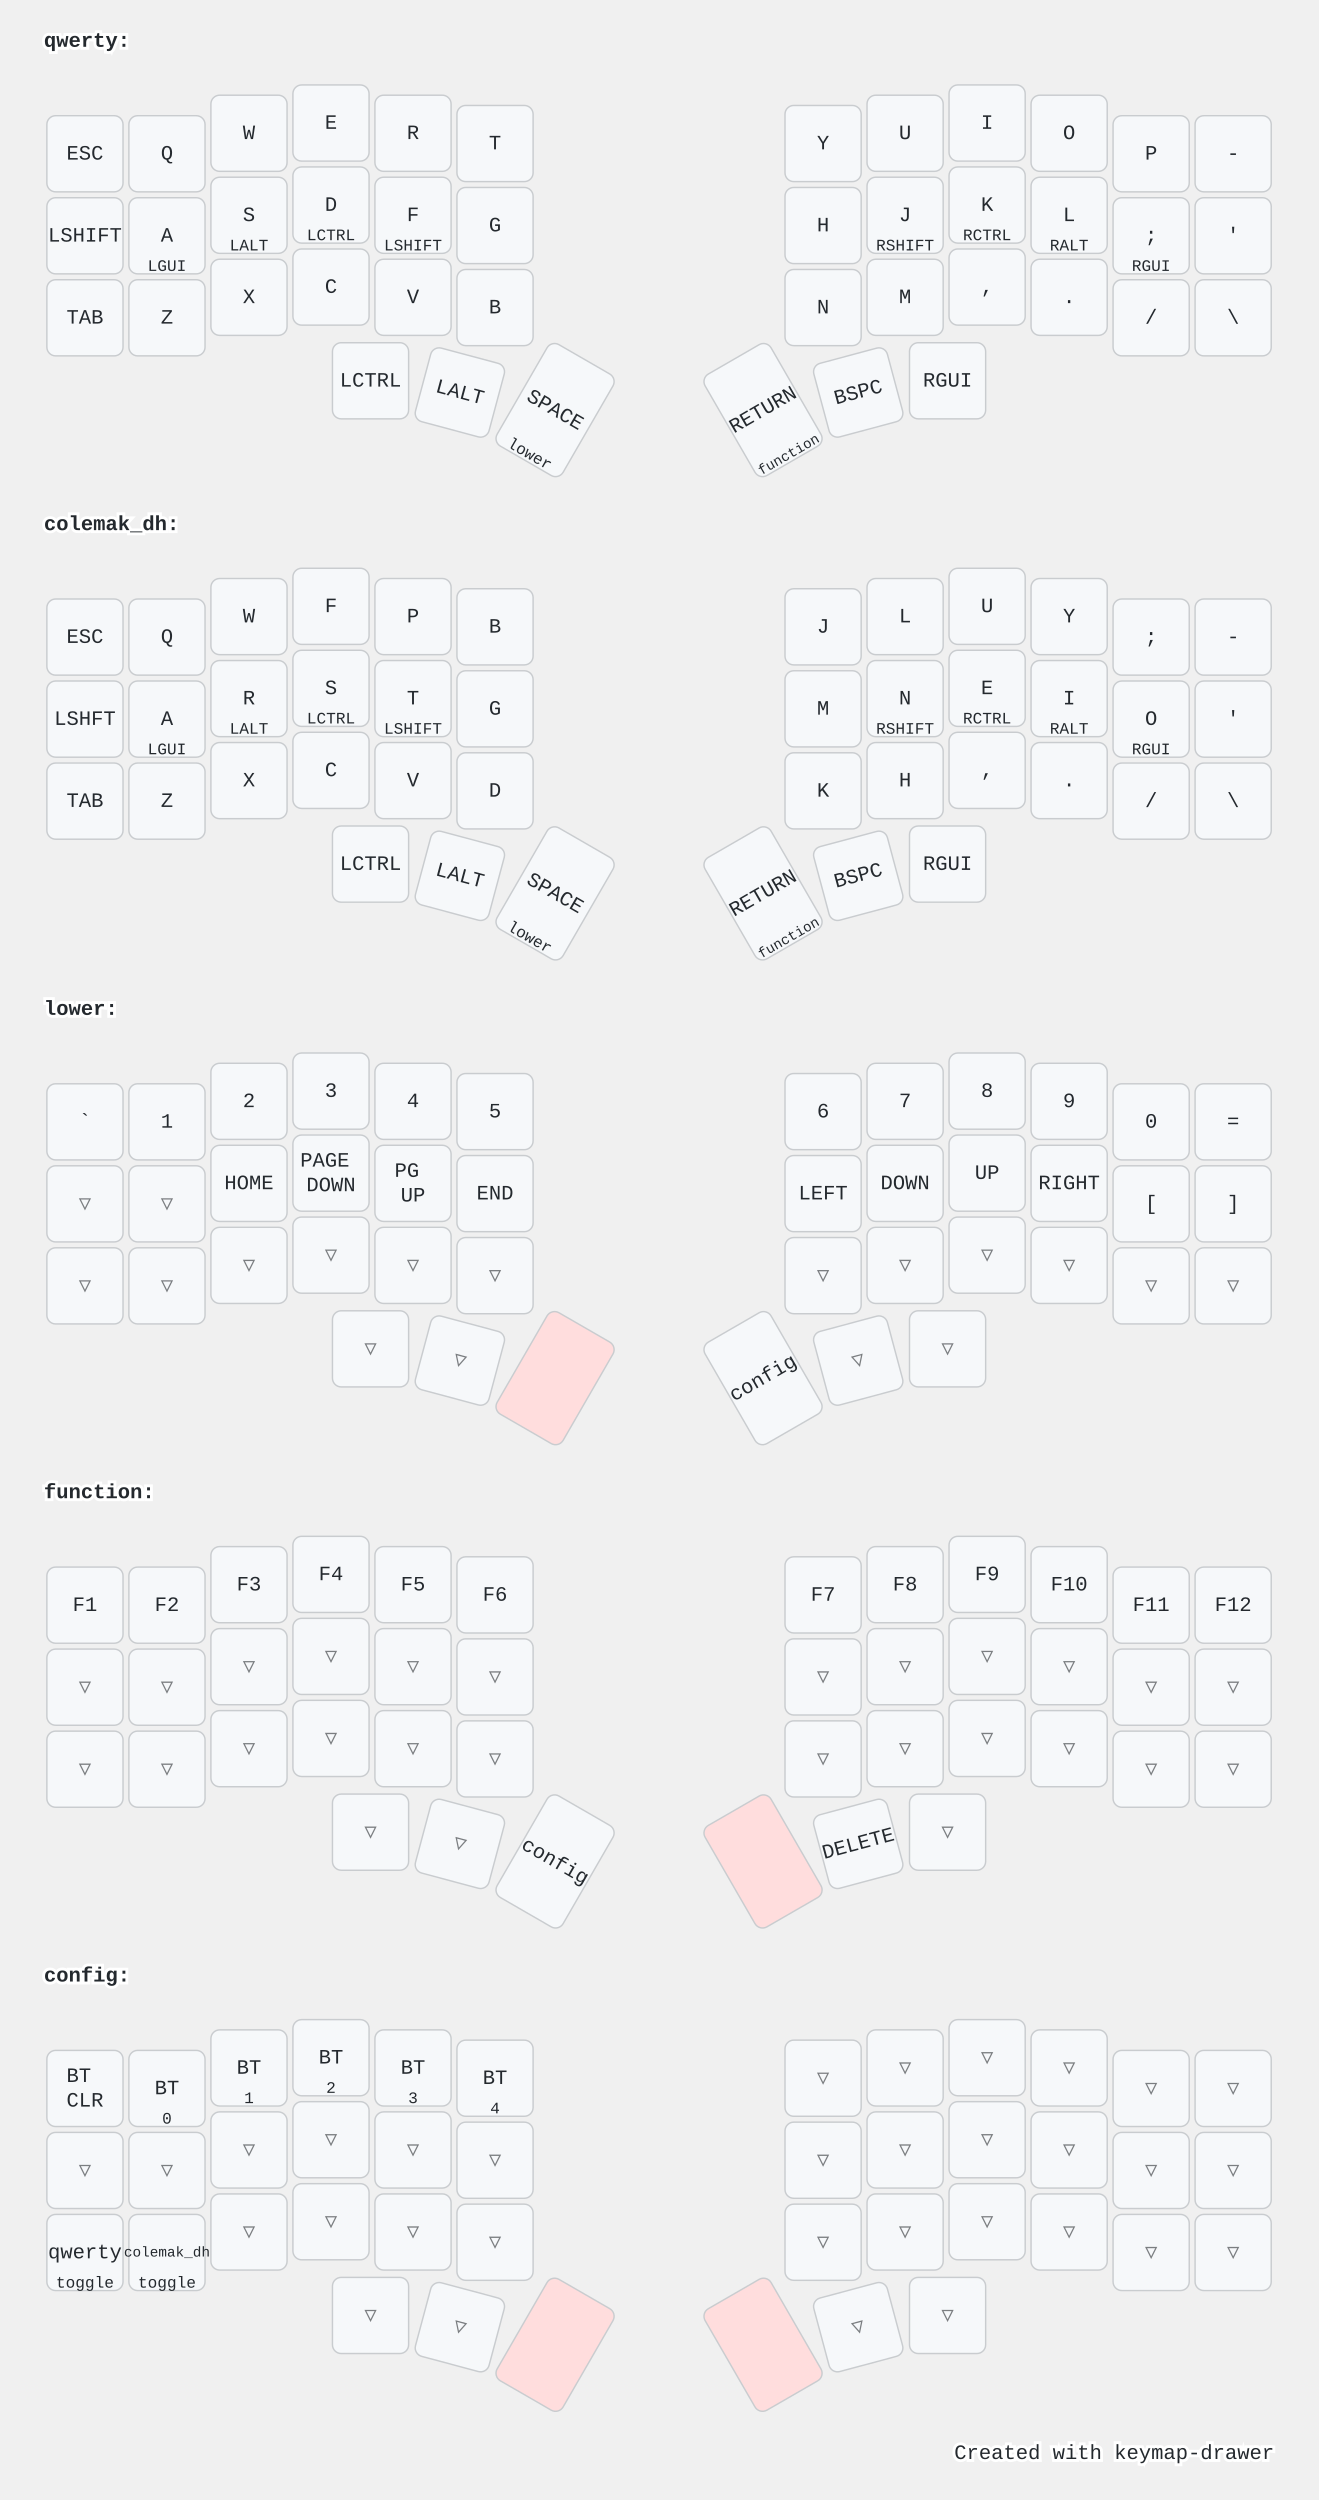
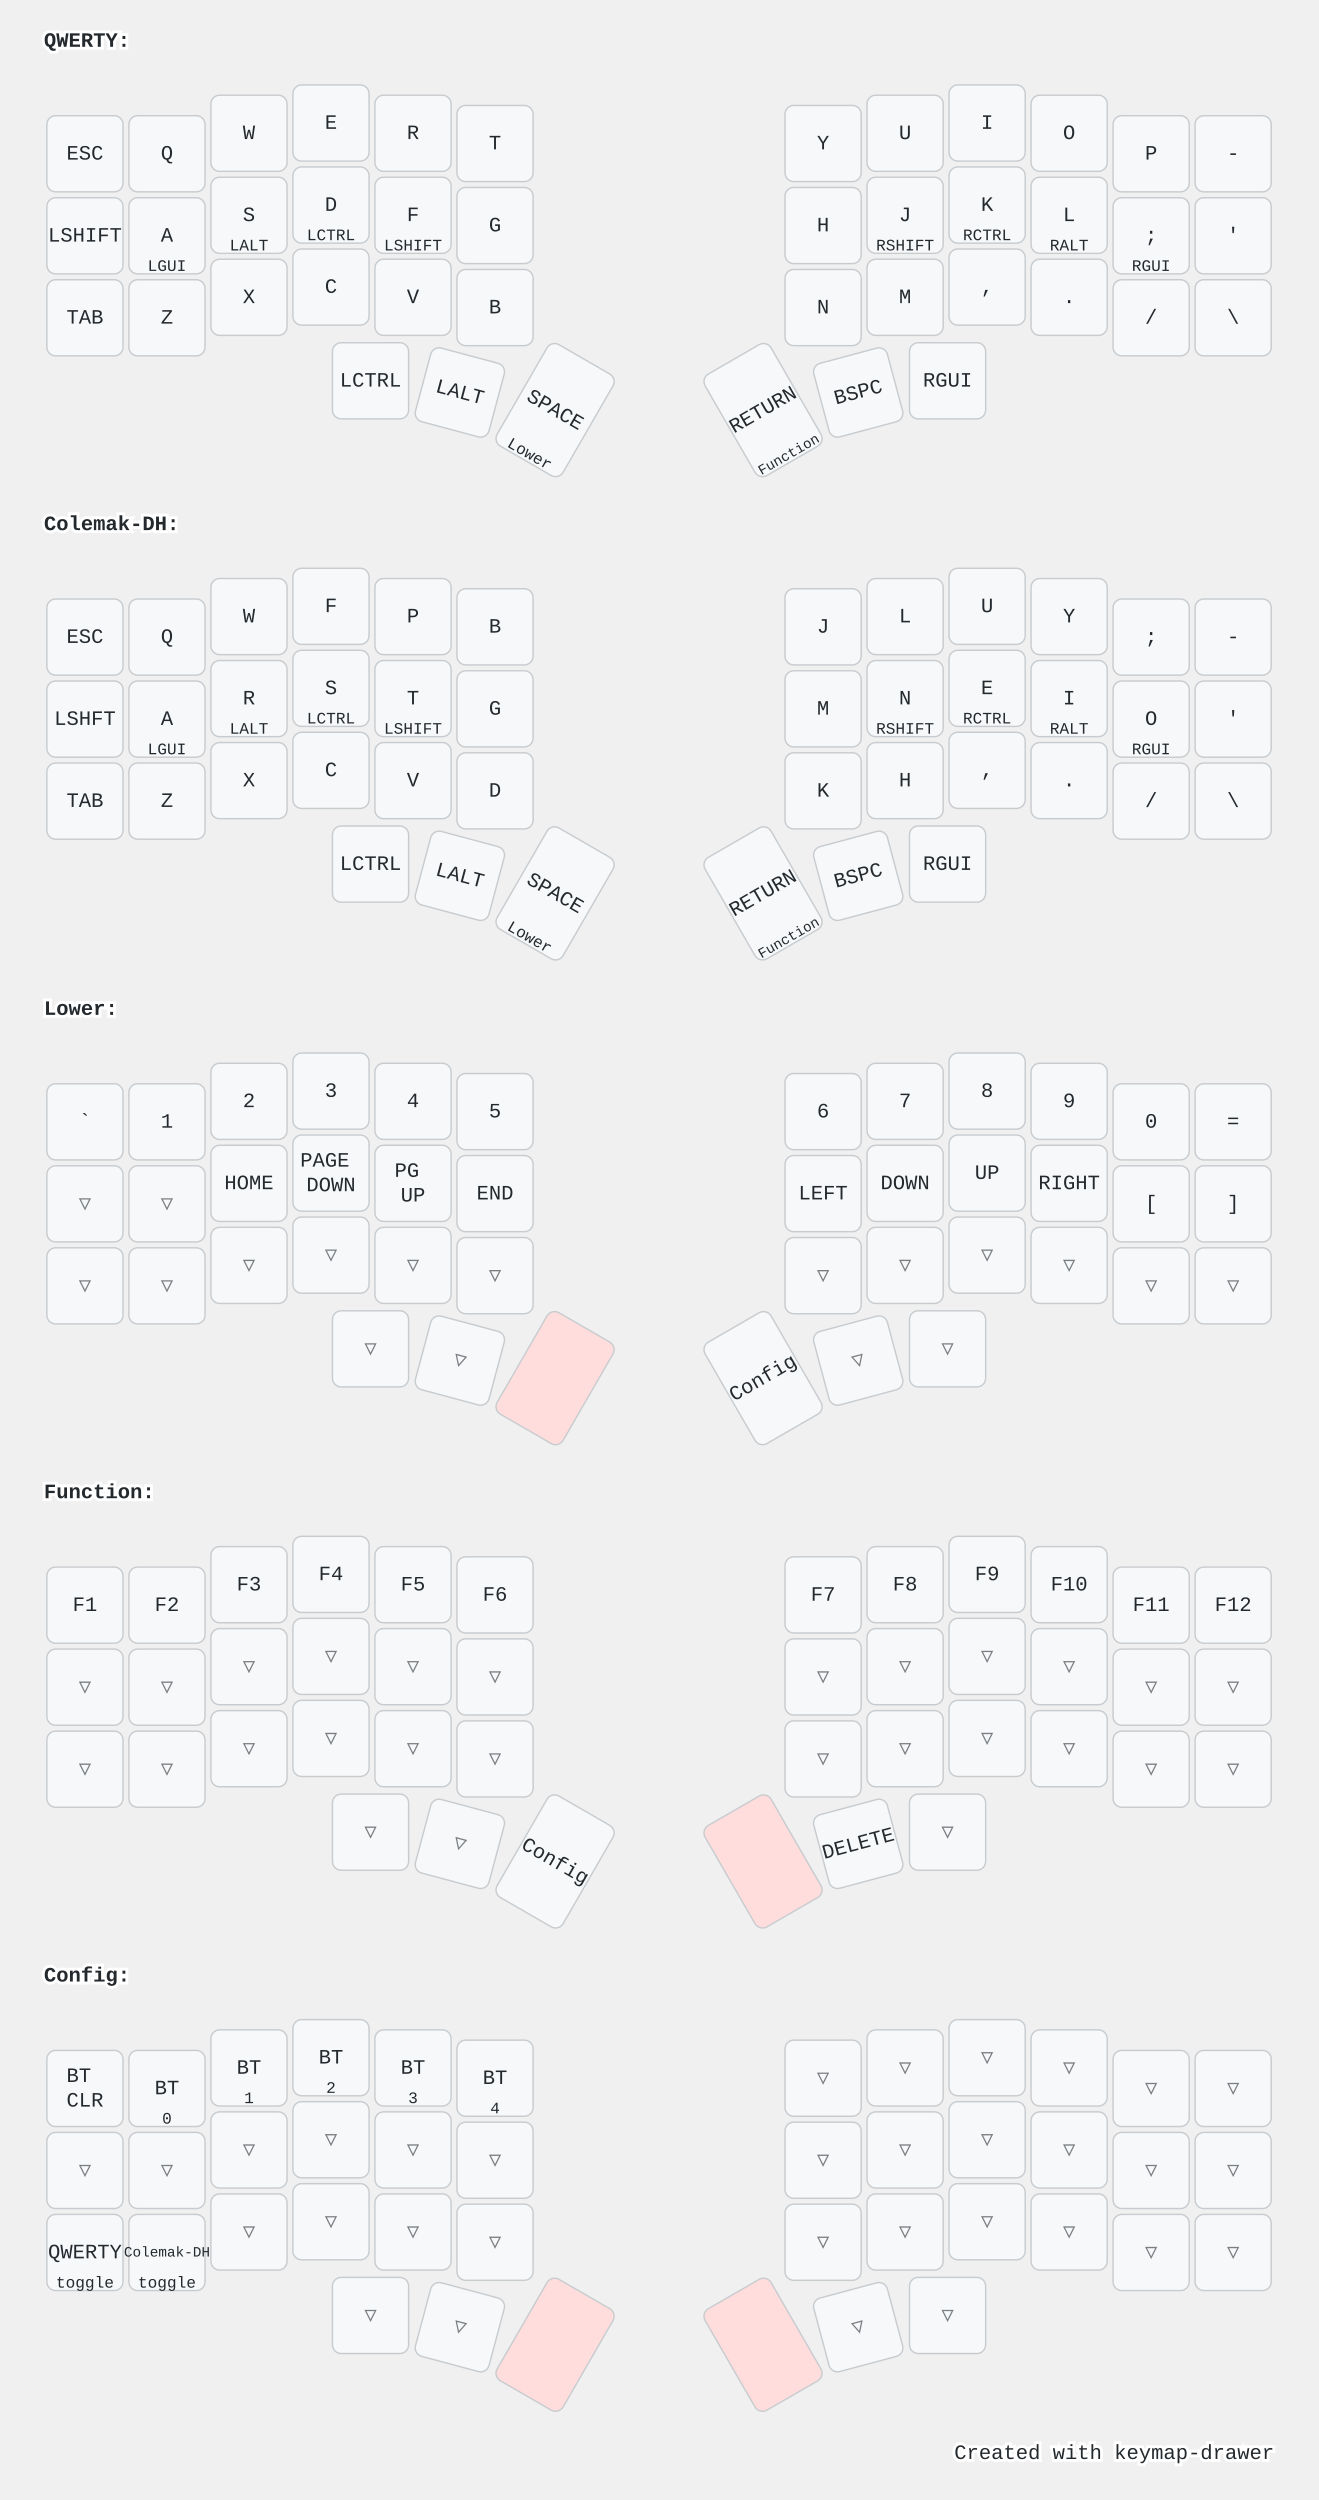
<svg xmlns="http://www.w3.org/2000/svg" width="900" height="1707" viewBox="0 0 900 1707" class="keymap">
  <style>/* inherit to force styles through use tags */
svg path {
    fill: inherit;
}

/* font and background color specifications */
svg.keymap {
    font-family: SFMono-Regular,Consolas,Liberation Mono,Menlo,monospace;
    font-size: 14px;
    font-kerning: normal;
    text-rendering: optimizeLegibility;
    fill: #24292e;
}

/* default key styling */
rect.key {
    fill: #f6f8fa;
}

rect.key, rect.combo {
    stroke: #c9cccf;
    stroke-width: 1;
}

/* default key side styling, only used is draw_key_sides is set */
rect.side {
    filter: brightness(90%);
}

/* color accent for combo boxes */
rect.combo, rect.combo-separate {
    fill: #cdf;
}

/* color accent for held keys */
rect.held, rect.combo.held {
    fill: #fdd;
}

/* color accent for ghost (optional) keys */
rect.ghost, rect.combo.ghost {
    stroke-dasharray: 4, 4;
    stroke-width: 2;
}

text {
    text-anchor: middle;
    dominant-baseline: middle;
}

/* styling for layer labels */
text.label {
    font-weight: bold;
    text-anchor: start;
    stroke: white;
    stroke-width: 4;
    paint-order: stroke;
}

/* styling for optional footer */
text.footer {
    text-anchor: end;
    dominant-baseline: auto;
    stroke: white;
    stroke-width: 4;
    paint-order: stroke;
}

/* styling for combo tap, and key hold/shifted label text */
text.combo, text.hold, text.shifted {
    font-size: 11px;
}

text.hold {
    text-anchor: middle;
    dominant-baseline: auto;
}

text.shifted {
    text-anchor: middle;
    dominant-baseline: hanging;
}

/* styling for hold/shifted label text in combo box */
text.combo.hold, text.combo.shifted {
    font-size: 8px;
}

/* lighter symbol for transparent keys */
text.trans {
    fill: #7b7e81;
}

/* styling for combo dendrons */
path.combo {
    stroke-width: 1;
    stroke: gray;
    fill: none;
}

/* Start Tabler Icons Cleanup */
/* cannot use height/width with glyphs */
.icon-tabler &gt; path {
    fill: inherit;
    stroke: inherit;
    stroke-width: 2;
}
/* hide tabler's default box */
.icon-tabler &gt; path[stroke="none"][fill="none"] {
    visibility: hidden;
}
/* End Tabler Icons Cleanup */

@media (prefers-color-scheme: dark) {
svg.keymap { fill: #d1d6db; }
rect.key { fill: #3f4750; }
rect.key, rect.combo { stroke: #60666c; }
rect.combo, rect.combo-separate { fill: #1f3d7a; }
rect.held, rect.combo.held { fill: #854747; }
text.label, text.footer { stroke: black; }
text.trans { fill: #7e8184; }
path.combo { stroke: #7f7f7f; }

}</style>
-   <g transform="translate(30, 0)" class="layer-qwerty">
-     <text x="0" y="28" class="label">qwerty:</text>
+   <g transform="translate(30, 0)" class="layer-QWERTY">
+     <text x="0" y="28" class="label">QWERTY:</text>
    <g transform="translate(0, 56)">
      <g transform="translate(28, 49)" class="key keypos-0">
        <rect rx="6" ry="6" x="-26" y="-26" width="52" height="52" class="key" />
        <text x="0" y="0" class="key tap">ESC</text>
      </g>
      <g transform="translate(84, 49)" class="key keypos-1">
        <rect rx="6" ry="6" x="-26" y="-26" width="52" height="52" class="key" />
        <text x="0" y="0" class="key tap">Q</text>
      </g>
      <g transform="translate(140, 35)" class="key keypos-2">
        <rect rx="6" ry="6" x="-26" y="-26" width="52" height="52" class="key" />
        <text x="0" y="0" class="key tap">W</text>
      </g>
      <g transform="translate(196, 28)" class="key keypos-3">
        <rect rx="6" ry="6" x="-26" y="-26" width="52" height="52" class="key" />
        <text x="0" y="0" class="key tap">E</text>
      </g>
      <g transform="translate(252, 35)" class="key keypos-4">
        <rect rx="6" ry="6" x="-26" y="-26" width="52" height="52" class="key" />
        <text x="0" y="0" class="key tap">R</text>
      </g>
      <g transform="translate(308, 42)" class="key keypos-5">
        <rect rx="6" ry="6" x="-26" y="-26" width="52" height="52" class="key" />
        <text x="0" y="0" class="key tap">T</text>
      </g>
      <g transform="translate(532, 42)" class="key keypos-6">
        <rect rx="6" ry="6" x="-26" y="-26" width="52" height="52" class="key" />
        <text x="0" y="0" class="key tap">Y</text>
      </g>
      <g transform="translate(588, 35)" class="key keypos-7">
        <rect rx="6" ry="6" x="-26" y="-26" width="52" height="52" class="key" />
        <text x="0" y="0" class="key tap">U</text>
      </g>
      <g transform="translate(644, 28)" class="key keypos-8">
        <rect rx="6" ry="6" x="-26" y="-26" width="52" height="52" class="key" />
        <text x="0" y="0" class="key tap">I</text>
      </g>
      <g transform="translate(700, 35)" class="key keypos-9">
        <rect rx="6" ry="6" x="-26" y="-26" width="52" height="52" class="key" />
        <text x="0" y="0" class="key tap">O</text>
      </g>
      <g transform="translate(756, 49)" class="key keypos-10">
        <rect rx="6" ry="6" x="-26" y="-26" width="52" height="52" class="key" />
        <text x="0" y="0" class="key tap">P</text>
      </g>
      <g transform="translate(812, 49)" class="key keypos-11">
        <rect rx="6" ry="6" x="-26" y="-26" width="52" height="52" class="key" />
        <text x="0" y="0" class="key tap">-</text>
      </g>
      <g transform="translate(28, 105)" class="key keypos-12">
        <rect rx="6" ry="6" x="-26" y="-26" width="52" height="52" class="key" />
        <text x="0" y="0" class="key tap">LSHIFT</text>
      </g>
      <g transform="translate(84, 105)" class="key keypos-13">
        <rect rx="6" ry="6" x="-26" y="-26" width="52" height="52" class="key" />
        <text x="0" y="0" class="key tap">A</text>
        <text x="0" y="24" class="key hold">LGUI</text>
      </g>
      <g transform="translate(140, 91)" class="key keypos-14">
        <rect rx="6" ry="6" x="-26" y="-26" width="52" height="52" class="key" />
        <text x="0" y="0" class="key tap">S</text>
        <text x="0" y="24" class="key hold">LALT</text>
      </g>
      <g transform="translate(196, 84)" class="key keypos-15">
        <rect rx="6" ry="6" x="-26" y="-26" width="52" height="52" class="key" />
        <text x="0" y="0" class="key tap">D</text>
        <text x="0" y="24" class="key hold">LCTRL</text>
      </g>
      <g transform="translate(252, 91)" class="key keypos-16">
        <rect rx="6" ry="6" x="-26" y="-26" width="52" height="52" class="key" />
        <text x="0" y="0" class="key tap">F</text>
        <text x="0" y="24" class="key hold">LSHIFT</text>
      </g>
      <g transform="translate(308, 98)" class="key keypos-17">
        <rect rx="6" ry="6" x="-26" y="-26" width="52" height="52" class="key" />
        <text x="0" y="0" class="key tap">G</text>
      </g>
      <g transform="translate(532, 98)" class="key keypos-18">
        <rect rx="6" ry="6" x="-26" y="-26" width="52" height="52" class="key" />
        <text x="0" y="0" class="key tap">H</text>
      </g>
      <g transform="translate(588, 91)" class="key keypos-19">
        <rect rx="6" ry="6" x="-26" y="-26" width="52" height="52" class="key" />
        <text x="0" y="0" class="key tap">J</text>
        <text x="0" y="24" class="key hold">RSHIFT</text>
      </g>
      <g transform="translate(644, 84)" class="key keypos-20">
        <rect rx="6" ry="6" x="-26" y="-26" width="52" height="52" class="key" />
        <text x="0" y="0" class="key tap">K</text>
        <text x="0" y="24" class="key hold">RCTRL</text>
      </g>
      <g transform="translate(700, 91)" class="key keypos-21">
        <rect rx="6" ry="6" x="-26" y="-26" width="52" height="52" class="key" />
        <text x="0" y="0" class="key tap">L</text>
        <text x="0" y="24" class="key hold">RALT</text>
      </g>
      <g transform="translate(756, 105)" class="key keypos-22">
        <rect rx="6" ry="6" x="-26" y="-26" width="52" height="52" class="key" />
        <text x="0" y="0" class="key tap">;</text>
        <text x="0" y="24" class="key hold">RGUI</text>
      </g>
      <g transform="translate(812, 105)" class="key keypos-23">
        <rect rx="6" ry="6" x="-26" y="-26" width="52" height="52" class="key" />
        <text x="0" y="0" class="key tap">'</text>
      </g>
      <g transform="translate(28, 161)" class="key keypos-24">
        <rect rx="6" ry="6" x="-26" y="-26" width="52" height="52" class="key" />
        <text x="0" y="0" class="key tap">TAB</text>
      </g>
      <g transform="translate(84, 161)" class="key keypos-25">
        <rect rx="6" ry="6" x="-26" y="-26" width="52" height="52" class="key" />
        <text x="0" y="0" class="key tap">Z</text>
      </g>
      <g transform="translate(140, 147)" class="key keypos-26">
        <rect rx="6" ry="6" x="-26" y="-26" width="52" height="52" class="key" />
        <text x="0" y="0" class="key tap">X</text>
      </g>
      <g transform="translate(196, 140)" class="key keypos-27">
        <rect rx="6" ry="6" x="-26" y="-26" width="52" height="52" class="key" />
        <text x="0" y="0" class="key tap">C</text>
      </g>
      <g transform="translate(252, 147)" class="key keypos-28">
        <rect rx="6" ry="6" x="-26" y="-26" width="52" height="52" class="key" />
        <text x="0" y="0" class="key tap">V</text>
      </g>
      <g transform="translate(308, 154)" class="key keypos-29">
        <rect rx="6" ry="6" x="-26" y="-26" width="52" height="52" class="key" />
        <text x="0" y="0" class="key tap">B</text>
      </g>
      <g transform="translate(532, 154)" class="key keypos-30">
        <rect rx="6" ry="6" x="-26" y="-26" width="52" height="52" class="key" />
        <text x="0" y="0" class="key tap">N</text>
      </g>
      <g transform="translate(588, 147)" class="key keypos-31">
        <rect rx="6" ry="6" x="-26" y="-26" width="52" height="52" class="key" />
        <text x="0" y="0" class="key tap">M</text>
      </g>
      <g transform="translate(644, 140)" class="key keypos-32">
        <rect rx="6" ry="6" x="-26" y="-26" width="52" height="52" class="key" />
        <text x="0" y="0" class="key tap">,</text>
      </g>
      <g transform="translate(700, 147)" class="key keypos-33">
        <rect rx="6" ry="6" x="-26" y="-26" width="52" height="52" class="key" />
        <text x="0" y="0" class="key tap">.</text>
      </g>
      <g transform="translate(756, 161)" class="key keypos-34">
        <rect rx="6" ry="6" x="-26" y="-26" width="52" height="52" class="key" />
        <text x="0" y="0" class="key tap">/</text>
      </g>
      <g transform="translate(812, 161)" class="key keypos-35">
        <rect rx="6" ry="6" x="-26" y="-26" width="52" height="52" class="key" />
        <text x="0" y="0" class="key tap">\</text>
      </g>
      <g transform="translate(223, 204)" class="key keypos-36">
        <rect rx="6" ry="6" x="-26" y="-26" width="52" height="52" class="key" />
        <text x="0" y="0" class="key tap">LCTRL</text>
      </g>
      <g transform="translate(284, 212) rotate(15.0)" class="key keypos-37">
        <rect rx="6" ry="6" x="-26" y="-26" width="52" height="52" class="key" />
        <text x="0" y="0" class="key tap">LALT</text>
      </g>
      <g transform="translate(349, 224) rotate(30.0)" class="key keypos-38">
        <rect rx="6" ry="6" x="-26" y="-40" width="52" height="80" class="key" />
        <text x="0" y="0" class="key tap">SPACE</text>
-         <text x="0" y="38" class="key hold">lower</text>
+         <text x="0" y="38" class="key hold">Lower</text>
      </g>
      <g transform="translate(491, 224) rotate(-30.0)" class="key keypos-39">
        <rect rx="6" ry="6" x="-26" y="-40" width="52" height="80" class="key" />
        <text x="0" y="0" class="key tap">RETURN</text>
        <text x="0" y="38" class="key hold">
-           <tspan style="font-size: 88%">function</tspan>
+           <tspan style="font-size: 88%">Function</tspan>
        </text>
      </g>
      <g transform="translate(556, 212) rotate(-15.0)" class="key keypos-40">
        <rect rx="6" ry="6" x="-26" y="-26" width="52" height="52" class="key" />
        <text x="0" y="0" class="key tap">BSPC</text>
      </g>
      <g transform="translate(617, 204)" class="key keypos-41">
        <rect rx="6" ry="6" x="-26" y="-26" width="52" height="52" class="key" />
        <text x="0" y="0" class="key tap">RGUI</text>
      </g>
    </g>
  </g>
-   <g transform="translate(30, 330)" class="layer-colemak_dh">
-     <text x="0" y="28" class="label">colemak_dh:</text>
+   <g transform="translate(30, 330)" class="layer-Colemak-DH">
+     <text x="0" y="28" class="label">Colemak-DH:</text>
    <g transform="translate(0, 56)">
      <g transform="translate(28, 49)" class="key keypos-0">
        <rect rx="6" ry="6" x="-26" y="-26" width="52" height="52" class="key" />
        <text x="0" y="0" class="key tap">ESC</text>
      </g>
      <g transform="translate(84, 49)" class="key keypos-1">
        <rect rx="6" ry="6" x="-26" y="-26" width="52" height="52" class="key" />
        <text x="0" y="0" class="key tap">Q</text>
      </g>
      <g transform="translate(140, 35)" class="key keypos-2">
        <rect rx="6" ry="6" x="-26" y="-26" width="52" height="52" class="key" />
        <text x="0" y="0" class="key tap">W</text>
      </g>
      <g transform="translate(196, 28)" class="key keypos-3">
        <rect rx="6" ry="6" x="-26" y="-26" width="52" height="52" class="key" />
        <text x="0" y="0" class="key tap">F</text>
      </g>
      <g transform="translate(252, 35)" class="key keypos-4">
        <rect rx="6" ry="6" x="-26" y="-26" width="52" height="52" class="key" />
        <text x="0" y="0" class="key tap">P</text>
      </g>
      <g transform="translate(308, 42)" class="key keypos-5">
        <rect rx="6" ry="6" x="-26" y="-26" width="52" height="52" class="key" />
        <text x="0" y="0" class="key tap">B</text>
      </g>
      <g transform="translate(532, 42)" class="key keypos-6">
        <rect rx="6" ry="6" x="-26" y="-26" width="52" height="52" class="key" />
        <text x="0" y="0" class="key tap">J</text>
      </g>
      <g transform="translate(588, 35)" class="key keypos-7">
        <rect rx="6" ry="6" x="-26" y="-26" width="52" height="52" class="key" />
        <text x="0" y="0" class="key tap">L</text>
      </g>
      <g transform="translate(644, 28)" class="key keypos-8">
        <rect rx="6" ry="6" x="-26" y="-26" width="52" height="52" class="key" />
        <text x="0" y="0" class="key tap">U</text>
      </g>
      <g transform="translate(700, 35)" class="key keypos-9">
        <rect rx="6" ry="6" x="-26" y="-26" width="52" height="52" class="key" />
        <text x="0" y="0" class="key tap">Y</text>
      </g>
      <g transform="translate(756, 49)" class="key keypos-10">
        <rect rx="6" ry="6" x="-26" y="-26" width="52" height="52" class="key" />
        <text x="0" y="0" class="key tap">;</text>
      </g>
      <g transform="translate(812, 49)" class="key keypos-11">
        <rect rx="6" ry="6" x="-26" y="-26" width="52" height="52" class="key" />
        <text x="0" y="0" class="key tap">-</text>
      </g>
      <g transform="translate(28, 105)" class="key keypos-12">
        <rect rx="6" ry="6" x="-26" y="-26" width="52" height="52" class="key" />
        <text x="0" y="0" class="key tap">LSHFT</text>
      </g>
      <g transform="translate(84, 105)" class="key keypos-13">
        <rect rx="6" ry="6" x="-26" y="-26" width="52" height="52" class="key" />
        <text x="0" y="0" class="key tap">A</text>
        <text x="0" y="24" class="key hold">LGUI</text>
      </g>
      <g transform="translate(140, 91)" class="key keypos-14">
        <rect rx="6" ry="6" x="-26" y="-26" width="52" height="52" class="key" />
        <text x="0" y="0" class="key tap">R</text>
        <text x="0" y="24" class="key hold">LALT</text>
      </g>
      <g transform="translate(196, 84)" class="key keypos-15">
        <rect rx="6" ry="6" x="-26" y="-26" width="52" height="52" class="key" />
        <text x="0" y="0" class="key tap">S</text>
        <text x="0" y="24" class="key hold">LCTRL</text>
      </g>
      <g transform="translate(252, 91)" class="key keypos-16">
        <rect rx="6" ry="6" x="-26" y="-26" width="52" height="52" class="key" />
        <text x="0" y="0" class="key tap">T</text>
        <text x="0" y="24" class="key hold">LSHIFT</text>
      </g>
      <g transform="translate(308, 98)" class="key keypos-17">
        <rect rx="6" ry="6" x="-26" y="-26" width="52" height="52" class="key" />
        <text x="0" y="0" class="key tap">G</text>
      </g>
      <g transform="translate(532, 98)" class="key keypos-18">
        <rect rx="6" ry="6" x="-26" y="-26" width="52" height="52" class="key" />
        <text x="0" y="0" class="key tap">M</text>
      </g>
      <g transform="translate(588, 91)" class="key keypos-19">
        <rect rx="6" ry="6" x="-26" y="-26" width="52" height="52" class="key" />
        <text x="0" y="0" class="key tap">N</text>
        <text x="0" y="24" class="key hold">RSHIFT</text>
      </g>
      <g transform="translate(644, 84)" class="key keypos-20">
        <rect rx="6" ry="6" x="-26" y="-26" width="52" height="52" class="key" />
        <text x="0" y="0" class="key tap">E</text>
        <text x="0" y="24" class="key hold">RCTRL</text>
      </g>
      <g transform="translate(700, 91)" class="key keypos-21">
        <rect rx="6" ry="6" x="-26" y="-26" width="52" height="52" class="key" />
        <text x="0" y="0" class="key tap">I</text>
        <text x="0" y="24" class="key hold">RALT</text>
      </g>
      <g transform="translate(756, 105)" class="key keypos-22">
        <rect rx="6" ry="6" x="-26" y="-26" width="52" height="52" class="key" />
        <text x="0" y="0" class="key tap">O</text>
        <text x="0" y="24" class="key hold">RGUI</text>
      </g>
      <g transform="translate(812, 105)" class="key keypos-23">
        <rect rx="6" ry="6" x="-26" y="-26" width="52" height="52" class="key" />
        <text x="0" y="0" class="key tap">'</text>
      </g>
      <g transform="translate(28, 161)" class="key keypos-24">
        <rect rx="6" ry="6" x="-26" y="-26" width="52" height="52" class="key" />
        <text x="0" y="0" class="key tap">TAB</text>
      </g>
      <g transform="translate(84, 161)" class="key keypos-25">
        <rect rx="6" ry="6" x="-26" y="-26" width="52" height="52" class="key" />
        <text x="0" y="0" class="key tap">Z</text>
      </g>
      <g transform="translate(140, 147)" class="key keypos-26">
        <rect rx="6" ry="6" x="-26" y="-26" width="52" height="52" class="key" />
        <text x="0" y="0" class="key tap">X</text>
      </g>
      <g transform="translate(196, 140)" class="key keypos-27">
        <rect rx="6" ry="6" x="-26" y="-26" width="52" height="52" class="key" />
        <text x="0" y="0" class="key tap">C</text>
      </g>
      <g transform="translate(252, 147)" class="key keypos-28">
        <rect rx="6" ry="6" x="-26" y="-26" width="52" height="52" class="key" />
        <text x="0" y="0" class="key tap">V</text>
      </g>
      <g transform="translate(308, 154)" class="key keypos-29">
        <rect rx="6" ry="6" x="-26" y="-26" width="52" height="52" class="key" />
        <text x="0" y="0" class="key tap">D</text>
      </g>
      <g transform="translate(532, 154)" class="key keypos-30">
        <rect rx="6" ry="6" x="-26" y="-26" width="52" height="52" class="key" />
        <text x="0" y="0" class="key tap">K</text>
      </g>
      <g transform="translate(588, 147)" class="key keypos-31">
        <rect rx="6" ry="6" x="-26" y="-26" width="52" height="52" class="key" />
        <text x="0" y="0" class="key tap">H</text>
      </g>
      <g transform="translate(644, 140)" class="key keypos-32">
        <rect rx="6" ry="6" x="-26" y="-26" width="52" height="52" class="key" />
        <text x="0" y="0" class="key tap">,</text>
      </g>
      <g transform="translate(700, 147)" class="key keypos-33">
        <rect rx="6" ry="6" x="-26" y="-26" width="52" height="52" class="key" />
        <text x="0" y="0" class="key tap">.</text>
      </g>
      <g transform="translate(756, 161)" class="key keypos-34">
        <rect rx="6" ry="6" x="-26" y="-26" width="52" height="52" class="key" />
        <text x="0" y="0" class="key tap">/</text>
      </g>
      <g transform="translate(812, 161)" class="key keypos-35">
        <rect rx="6" ry="6" x="-26" y="-26" width="52" height="52" class="key" />
        <text x="0" y="0" class="key tap">\</text>
      </g>
      <g transform="translate(223, 204)" class="key keypos-36">
        <rect rx="6" ry="6" x="-26" y="-26" width="52" height="52" class="key" />
        <text x="0" y="0" class="key tap">LCTRL</text>
      </g>
      <g transform="translate(284, 212) rotate(15.0)" class="key keypos-37">
        <rect rx="6" ry="6" x="-26" y="-26" width="52" height="52" class="key" />
        <text x="0" y="0" class="key tap">LALT</text>
      </g>
      <g transform="translate(349, 224) rotate(30.0)" class="key keypos-38">
        <rect rx="6" ry="6" x="-26" y="-40" width="52" height="80" class="key" />
        <text x="0" y="0" class="key tap">SPACE</text>
-         <text x="0" y="38" class="key hold">lower</text>
+         <text x="0" y="38" class="key hold">Lower</text>
      </g>
      <g transform="translate(491, 224) rotate(-30.0)" class="key keypos-39">
        <rect rx="6" ry="6" x="-26" y="-40" width="52" height="80" class="key" />
        <text x="0" y="0" class="key tap">RETURN</text>
        <text x="0" y="38" class="key hold">
-           <tspan style="font-size: 88%">function</tspan>
+           <tspan style="font-size: 88%">Function</tspan>
        </text>
      </g>
      <g transform="translate(556, 212) rotate(-15.0)" class="key keypos-40">
        <rect rx="6" ry="6" x="-26" y="-26" width="52" height="52" class="key" />
        <text x="0" y="0" class="key tap">BSPC</text>
      </g>
      <g transform="translate(617, 204)" class="key keypos-41">
        <rect rx="6" ry="6" x="-26" y="-26" width="52" height="52" class="key" />
        <text x="0" y="0" class="key tap">RGUI</text>
      </g>
    </g>
  </g>
-   <g transform="translate(30, 661)" class="layer-lower">
-     <text x="0" y="28" class="label">lower:</text>
+   <g transform="translate(30, 661)" class="layer-Lower">
+     <text x="0" y="28" class="label">Lower:</text>
    <g transform="translate(0, 56)">
      <g transform="translate(28, 49)" class="key keypos-0">
        <rect rx="6" ry="6" x="-26" y="-26" width="52" height="52" class="key" />
        <text x="0" y="0" class="key tap">`</text>
      </g>
      <g transform="translate(84, 49)" class="key keypos-1">
        <rect rx="6" ry="6" x="-26" y="-26" width="52" height="52" class="key" />
        <text x="0" y="0" class="key tap">1</text>
      </g>
      <g transform="translate(140, 35)" class="key keypos-2">
        <rect rx="6" ry="6" x="-26" y="-26" width="52" height="52" class="key" />
        <text x="0" y="0" class="key tap">2</text>
      </g>
      <g transform="translate(196, 28)" class="key keypos-3">
        <rect rx="6" ry="6" x="-26" y="-26" width="52" height="52" class="key" />
        <text x="0" y="0" class="key tap">3</text>
      </g>
      <g transform="translate(252, 35)" class="key keypos-4">
        <rect rx="6" ry="6" x="-26" y="-26" width="52" height="52" class="key" />
        <text x="0" y="0" class="key tap">4</text>
      </g>
      <g transform="translate(308, 42)" class="key keypos-5">
        <rect rx="6" ry="6" x="-26" y="-26" width="52" height="52" class="key" />
        <text x="0" y="0" class="key tap">5</text>
      </g>
      <g transform="translate(532, 42)" class="key keypos-6">
        <rect rx="6" ry="6" x="-26" y="-26" width="52" height="52" class="key" />
        <text x="0" y="0" class="key tap">6</text>
      </g>
      <g transform="translate(588, 35)" class="key keypos-7">
        <rect rx="6" ry="6" x="-26" y="-26" width="52" height="52" class="key" />
        <text x="0" y="0" class="key tap">7</text>
      </g>
      <g transform="translate(644, 28)" class="key keypos-8">
        <rect rx="6" ry="6" x="-26" y="-26" width="52" height="52" class="key" />
        <text x="0" y="0" class="key tap">8</text>
      </g>
      <g transform="translate(700, 35)" class="key keypos-9">
        <rect rx="6" ry="6" x="-26" y="-26" width="52" height="52" class="key" />
        <text x="0" y="0" class="key tap">9</text>
      </g>
      <g transform="translate(756, 49)" class="key keypos-10">
        <rect rx="6" ry="6" x="-26" y="-26" width="52" height="52" class="key" />
        <text x="0" y="0" class="key tap">0</text>
      </g>
      <g transform="translate(812, 49)" class="key keypos-11">
        <rect rx="6" ry="6" x="-26" y="-26" width="52" height="52" class="key" />
        <text x="0" y="0" class="key tap">=</text>
      </g>
      <g transform="translate(28, 105)" class="key trans keypos-12">
        <rect rx="6" ry="6" x="-26" y="-26" width="52" height="52" class="key trans" />
        <text x="0" y="0" class="key trans tap">▽</text>
      </g>
      <g transform="translate(84, 105)" class="key trans keypos-13">
        <rect rx="6" ry="6" x="-26" y="-26" width="52" height="52" class="key trans" />
        <text x="0" y="0" class="key trans tap">▽</text>
      </g>
      <g transform="translate(140, 91)" class="key keypos-14">
        <rect rx="6" ry="6" x="-26" y="-26" width="52" height="52" class="key" />
        <text x="0" y="0" class="key tap">HOME</text>
      </g>
      <g transform="translate(196, 84)" class="key keypos-15">
        <rect rx="6" ry="6" x="-26" y="-26" width="52" height="52" class="key" />
        <text x="0" y="0" class="key tap">
          <tspan x="0" dy="-0.6em">PAGE</tspan>
          <tspan x="0" dy="1.2em">DOWN</tspan>
        </text>
      </g>
      <g transform="translate(252, 91)" class="key keypos-16">
        <rect rx="6" ry="6" x="-26" y="-26" width="52" height="52" class="key" />
        <text x="0" y="0" class="key tap">
          <tspan x="0" dy="-0.6em">PG</tspan>
          <tspan x="0" dy="1.2em">UP</tspan>
        </text>
      </g>
      <g transform="translate(308, 98)" class="key keypos-17">
        <rect rx="6" ry="6" x="-26" y="-26" width="52" height="52" class="key" />
        <text x="0" y="0" class="key tap">END</text>
      </g>
      <g transform="translate(532, 98)" class="key keypos-18">
        <rect rx="6" ry="6" x="-26" y="-26" width="52" height="52" class="key" />
        <text x="0" y="0" class="key tap">LEFT</text>
      </g>
      <g transform="translate(588, 91)" class="key keypos-19">
        <rect rx="6" ry="6" x="-26" y="-26" width="52" height="52" class="key" />
        <text x="0" y="0" class="key tap">DOWN</text>
      </g>
      <g transform="translate(644, 84)" class="key keypos-20">
        <rect rx="6" ry="6" x="-26" y="-26" width="52" height="52" class="key" />
        <text x="0" y="0" class="key tap">UP</text>
      </g>
      <g transform="translate(700, 91)" class="key keypos-21">
        <rect rx="6" ry="6" x="-26" y="-26" width="52" height="52" class="key" />
        <text x="0" y="0" class="key tap">RIGHT</text>
      </g>
      <g transform="translate(756, 105)" class="key keypos-22">
        <rect rx="6" ry="6" x="-26" y="-26" width="52" height="52" class="key" />
        <text x="0" y="0" class="key tap">[</text>
      </g>
      <g transform="translate(812, 105)" class="key keypos-23">
        <rect rx="6" ry="6" x="-26" y="-26" width="52" height="52" class="key" />
        <text x="0" y="0" class="key tap">]</text>
      </g>
      <g transform="translate(28, 161)" class="key trans keypos-24">
        <rect rx="6" ry="6" x="-26" y="-26" width="52" height="52" class="key trans" />
        <text x="0" y="0" class="key trans tap">▽</text>
      </g>
      <g transform="translate(84, 161)" class="key trans keypos-25">
        <rect rx="6" ry="6" x="-26" y="-26" width="52" height="52" class="key trans" />
        <text x="0" y="0" class="key trans tap">▽</text>
      </g>
      <g transform="translate(140, 147)" class="key trans keypos-26">
        <rect rx="6" ry="6" x="-26" y="-26" width="52" height="52" class="key trans" />
        <text x="0" y="0" class="key trans tap">▽</text>
      </g>
      <g transform="translate(196, 140)" class="key trans keypos-27">
        <rect rx="6" ry="6" x="-26" y="-26" width="52" height="52" class="key trans" />
        <text x="0" y="0" class="key trans tap">▽</text>
      </g>
      <g transform="translate(252, 147)" class="key trans keypos-28">
        <rect rx="6" ry="6" x="-26" y="-26" width="52" height="52" class="key trans" />
        <text x="0" y="0" class="key trans tap">▽</text>
      </g>
      <g transform="translate(308, 154)" class="key trans keypos-29">
        <rect rx="6" ry="6" x="-26" y="-26" width="52" height="52" class="key trans" />
        <text x="0" y="0" class="key trans tap">▽</text>
      </g>
      <g transform="translate(532, 154)" class="key trans keypos-30">
        <rect rx="6" ry="6" x="-26" y="-26" width="52" height="52" class="key trans" />
        <text x="0" y="0" class="key trans tap">▽</text>
      </g>
      <g transform="translate(588, 147)" class="key trans keypos-31">
        <rect rx="6" ry="6" x="-26" y="-26" width="52" height="52" class="key trans" />
        <text x="0" y="0" class="key trans tap">▽</text>
      </g>
      <g transform="translate(644, 140)" class="key trans keypos-32">
        <rect rx="6" ry="6" x="-26" y="-26" width="52" height="52" class="key trans" />
        <text x="0" y="0" class="key trans tap">▽</text>
      </g>
      <g transform="translate(700, 147)" class="key trans keypos-33">
        <rect rx="6" ry="6" x="-26" y="-26" width="52" height="52" class="key trans" />
        <text x="0" y="0" class="key trans tap">▽</text>
      </g>
      <g transform="translate(756, 161)" class="key trans keypos-34">
        <rect rx="6" ry="6" x="-26" y="-26" width="52" height="52" class="key trans" />
        <text x="0" y="0" class="key trans tap">▽</text>
      </g>
      <g transform="translate(812, 161)" class="key trans keypos-35">
        <rect rx="6" ry="6" x="-26" y="-26" width="52" height="52" class="key trans" />
        <text x="0" y="0" class="key trans tap">▽</text>
      </g>
      <g transform="translate(223, 204)" class="key trans keypos-36">
        <rect rx="6" ry="6" x="-26" y="-26" width="52" height="52" class="key trans" />
        <text x="0" y="0" class="key trans tap">▽</text>
      </g>
      <g transform="translate(284, 212) rotate(15.0)" class="key trans keypos-37">
        <rect rx="6" ry="6" x="-26" y="-26" width="52" height="52" class="key trans" />
        <text x="0" y="0" class="key trans tap">▽</text>
      </g>
      <g transform="translate(349, 224) rotate(30.0)" class="key held keypos-38">
        <rect rx="6" ry="6" x="-26" y="-40" width="52" height="80" class="key held" />
      </g>
      <g transform="translate(491, 224) rotate(-30.0)" class="key keypos-39">
        <rect rx="6" ry="6" x="-26" y="-40" width="52" height="80" class="key" />
-         <text x="0" y="0" class="key tap">config</text>
+         <text x="0" y="0" class="key tap">Config</text>
      </g>
      <g transform="translate(556, 212) rotate(-15.0)" class="key trans keypos-40">
        <rect rx="6" ry="6" x="-26" y="-26" width="52" height="52" class="key trans" />
        <text x="0" y="0" class="key trans tap">▽</text>
      </g>
      <g transform="translate(617, 204)" class="key trans keypos-41">
        <rect rx="6" ry="6" x="-26" y="-26" width="52" height="52" class="key trans" />
        <text x="0" y="0" class="key trans tap">▽</text>
      </g>
    </g>
  </g>
-   <g transform="translate(30, 991)" class="layer-function">
-     <text x="0" y="28" class="label">function:</text>
+   <g transform="translate(30, 991)" class="layer-Function">
+     <text x="0" y="28" class="label">Function:</text>
    <g transform="translate(0, 56)">
      <g transform="translate(28, 49)" class="key keypos-0">
        <rect rx="6" ry="6" x="-26" y="-26" width="52" height="52" class="key" />
        <text x="0" y="0" class="key tap">F1</text>
      </g>
      <g transform="translate(84, 49)" class="key keypos-1">
        <rect rx="6" ry="6" x="-26" y="-26" width="52" height="52" class="key" />
        <text x="0" y="0" class="key tap">F2</text>
      </g>
      <g transform="translate(140, 35)" class="key keypos-2">
        <rect rx="6" ry="6" x="-26" y="-26" width="52" height="52" class="key" />
        <text x="0" y="0" class="key tap">F3</text>
      </g>
      <g transform="translate(196, 28)" class="key keypos-3">
        <rect rx="6" ry="6" x="-26" y="-26" width="52" height="52" class="key" />
        <text x="0" y="0" class="key tap">F4</text>
      </g>
      <g transform="translate(252, 35)" class="key keypos-4">
        <rect rx="6" ry="6" x="-26" y="-26" width="52" height="52" class="key" />
        <text x="0" y="0" class="key tap">F5</text>
      </g>
      <g transform="translate(308, 42)" class="key keypos-5">
        <rect rx="6" ry="6" x="-26" y="-26" width="52" height="52" class="key" />
        <text x="0" y="0" class="key tap">F6</text>
      </g>
      <g transform="translate(532, 42)" class="key keypos-6">
        <rect rx="6" ry="6" x="-26" y="-26" width="52" height="52" class="key" />
        <text x="0" y="0" class="key tap">F7</text>
      </g>
      <g transform="translate(588, 35)" class="key keypos-7">
        <rect rx="6" ry="6" x="-26" y="-26" width="52" height="52" class="key" />
        <text x="0" y="0" class="key tap">F8</text>
      </g>
      <g transform="translate(644, 28)" class="key keypos-8">
        <rect rx="6" ry="6" x="-26" y="-26" width="52" height="52" class="key" />
        <text x="0" y="0" class="key tap">F9</text>
      </g>
      <g transform="translate(700, 35)" class="key keypos-9">
        <rect rx="6" ry="6" x="-26" y="-26" width="52" height="52" class="key" />
        <text x="0" y="0" class="key tap">F10</text>
      </g>
      <g transform="translate(756, 49)" class="key keypos-10">
        <rect rx="6" ry="6" x="-26" y="-26" width="52" height="52" class="key" />
        <text x="0" y="0" class="key tap">F11</text>
      </g>
      <g transform="translate(812, 49)" class="key keypos-11">
        <rect rx="6" ry="6" x="-26" y="-26" width="52" height="52" class="key" />
        <text x="0" y="0" class="key tap">F12</text>
      </g>
      <g transform="translate(28, 105)" class="key trans keypos-12">
        <rect rx="6" ry="6" x="-26" y="-26" width="52" height="52" class="key trans" />
        <text x="0" y="0" class="key trans tap">▽</text>
      </g>
      <g transform="translate(84, 105)" class="key trans keypos-13">
        <rect rx="6" ry="6" x="-26" y="-26" width="52" height="52" class="key trans" />
        <text x="0" y="0" class="key trans tap">▽</text>
      </g>
      <g transform="translate(140, 91)" class="key trans keypos-14">
        <rect rx="6" ry="6" x="-26" y="-26" width="52" height="52" class="key trans" />
        <text x="0" y="0" class="key trans tap">▽</text>
      </g>
      <g transform="translate(196, 84)" class="key trans keypos-15">
        <rect rx="6" ry="6" x="-26" y="-26" width="52" height="52" class="key trans" />
        <text x="0" y="0" class="key trans tap">▽</text>
      </g>
      <g transform="translate(252, 91)" class="key trans keypos-16">
        <rect rx="6" ry="6" x="-26" y="-26" width="52" height="52" class="key trans" />
        <text x="0" y="0" class="key trans tap">▽</text>
      </g>
      <g transform="translate(308, 98)" class="key trans keypos-17">
        <rect rx="6" ry="6" x="-26" y="-26" width="52" height="52" class="key trans" />
        <text x="0" y="0" class="key trans tap">▽</text>
      </g>
      <g transform="translate(532, 98)" class="key trans keypos-18">
        <rect rx="6" ry="6" x="-26" y="-26" width="52" height="52" class="key trans" />
        <text x="0" y="0" class="key trans tap">▽</text>
      </g>
      <g transform="translate(588, 91)" class="key trans keypos-19">
        <rect rx="6" ry="6" x="-26" y="-26" width="52" height="52" class="key trans" />
        <text x="0" y="0" class="key trans tap">▽</text>
      </g>
      <g transform="translate(644, 84)" class="key trans keypos-20">
        <rect rx="6" ry="6" x="-26" y="-26" width="52" height="52" class="key trans" />
        <text x="0" y="0" class="key trans tap">▽</text>
      </g>
      <g transform="translate(700, 91)" class="key trans keypos-21">
        <rect rx="6" ry="6" x="-26" y="-26" width="52" height="52" class="key trans" />
        <text x="0" y="0" class="key trans tap">▽</text>
      </g>
      <g transform="translate(756, 105)" class="key trans keypos-22">
        <rect rx="6" ry="6" x="-26" y="-26" width="52" height="52" class="key trans" />
        <text x="0" y="0" class="key trans tap">▽</text>
      </g>
      <g transform="translate(812, 105)" class="key trans keypos-23">
        <rect rx="6" ry="6" x="-26" y="-26" width="52" height="52" class="key trans" />
        <text x="0" y="0" class="key trans tap">▽</text>
      </g>
      <g transform="translate(28, 161)" class="key trans keypos-24">
        <rect rx="6" ry="6" x="-26" y="-26" width="52" height="52" class="key trans" />
        <text x="0" y="0" class="key trans tap">▽</text>
      </g>
      <g transform="translate(84, 161)" class="key trans keypos-25">
        <rect rx="6" ry="6" x="-26" y="-26" width="52" height="52" class="key trans" />
        <text x="0" y="0" class="key trans tap">▽</text>
      </g>
      <g transform="translate(140, 147)" class="key trans keypos-26">
        <rect rx="6" ry="6" x="-26" y="-26" width="52" height="52" class="key trans" />
        <text x="0" y="0" class="key trans tap">▽</text>
      </g>
      <g transform="translate(196, 140)" class="key trans keypos-27">
        <rect rx="6" ry="6" x="-26" y="-26" width="52" height="52" class="key trans" />
        <text x="0" y="0" class="key trans tap">▽</text>
      </g>
      <g transform="translate(252, 147)" class="key trans keypos-28">
        <rect rx="6" ry="6" x="-26" y="-26" width="52" height="52" class="key trans" />
        <text x="0" y="0" class="key trans tap">▽</text>
      </g>
      <g transform="translate(308, 154)" class="key trans keypos-29">
        <rect rx="6" ry="6" x="-26" y="-26" width="52" height="52" class="key trans" />
        <text x="0" y="0" class="key trans tap">▽</text>
      </g>
      <g transform="translate(532, 154)" class="key trans keypos-30">
        <rect rx="6" ry="6" x="-26" y="-26" width="52" height="52" class="key trans" />
        <text x="0" y="0" class="key trans tap">▽</text>
      </g>
      <g transform="translate(588, 147)" class="key trans keypos-31">
        <rect rx="6" ry="6" x="-26" y="-26" width="52" height="52" class="key trans" />
        <text x="0" y="0" class="key trans tap">▽</text>
      </g>
      <g transform="translate(644, 140)" class="key trans keypos-32">
        <rect rx="6" ry="6" x="-26" y="-26" width="52" height="52" class="key trans" />
        <text x="0" y="0" class="key trans tap">▽</text>
      </g>
      <g transform="translate(700, 147)" class="key trans keypos-33">
        <rect rx="6" ry="6" x="-26" y="-26" width="52" height="52" class="key trans" />
        <text x="0" y="0" class="key trans tap">▽</text>
      </g>
      <g transform="translate(756, 161)" class="key trans keypos-34">
        <rect rx="6" ry="6" x="-26" y="-26" width="52" height="52" class="key trans" />
        <text x="0" y="0" class="key trans tap">▽</text>
      </g>
      <g transform="translate(812, 161)" class="key trans keypos-35">
        <rect rx="6" ry="6" x="-26" y="-26" width="52" height="52" class="key trans" />
        <text x="0" y="0" class="key trans tap">▽</text>
      </g>
      <g transform="translate(223, 204)" class="key trans keypos-36">
        <rect rx="6" ry="6" x="-26" y="-26" width="52" height="52" class="key trans" />
        <text x="0" y="0" class="key trans tap">▽</text>
      </g>
      <g transform="translate(284, 212) rotate(15.0)" class="key trans keypos-37">
        <rect rx="6" ry="6" x="-26" y="-26" width="52" height="52" class="key trans" />
        <text x="0" y="0" class="key trans tap">▽</text>
      </g>
      <g transform="translate(349, 224) rotate(30.0)" class="key keypos-38">
        <rect rx="6" ry="6" x="-26" y="-40" width="52" height="80" class="key" />
-         <text x="0" y="0" class="key tap">config</text>
+         <text x="0" y="0" class="key tap">Config</text>
      </g>
      <g transform="translate(491, 224) rotate(-30.0)" class="key held keypos-39">
        <rect rx="6" ry="6" x="-26" y="-40" width="52" height="80" class="key held" />
      </g>
      <g transform="translate(556, 212) rotate(-15.0)" class="key keypos-40">
        <rect rx="6" ry="6" x="-26" y="-26" width="52" height="52" class="key" />
        <text x="0" y="0" class="key tap">DELETE</text>
      </g>
      <g transform="translate(617, 204)" class="key trans keypos-41">
        <rect rx="6" ry="6" x="-26" y="-26" width="52" height="52" class="key trans" />
        <text x="0" y="0" class="key trans tap">▽</text>
      </g>
    </g>
  </g>
-   <g transform="translate(30, 1321)" class="layer-config">
-     <text x="0" y="28" class="label">config:</text>
+   <g transform="translate(30, 1321)" class="layer-Config">
+     <text x="0" y="28" class="label">Config:</text>
    <g transform="translate(0, 56)">
      <g transform="translate(28, 49)" class="key keypos-0">
        <rect rx="6" ry="6" x="-26" y="-26" width="52" height="52" class="key" />
        <text x="0" y="0" class="key tap">
          <tspan x="0" dy="-0.6em">BT</tspan>
          <tspan x="0" dy="1.2em">CLR</tspan>
        </text>
      </g>
      <g transform="translate(84, 49)" class="key keypos-1">
        <rect rx="6" ry="6" x="-26" y="-26" width="52" height="52" class="key" />
        <text x="0" y="0" class="key tap">BT</text>
        <text x="0" y="24" class="key hold">0</text>
      </g>
      <g transform="translate(140, 35)" class="key keypos-2">
        <rect rx="6" ry="6" x="-26" y="-26" width="52" height="52" class="key" />
        <text x="0" y="0" class="key tap">BT</text>
        <text x="0" y="24" class="key hold">1</text>
      </g>
      <g transform="translate(196, 28)" class="key keypos-3">
        <rect rx="6" ry="6" x="-26" y="-26" width="52" height="52" class="key" />
        <text x="0" y="0" class="key tap">BT</text>
        <text x="0" y="24" class="key hold">2</text>
      </g>
      <g transform="translate(252, 35)" class="key keypos-4">
        <rect rx="6" ry="6" x="-26" y="-26" width="52" height="52" class="key" />
        <text x="0" y="0" class="key tap">BT</text>
        <text x="0" y="24" class="key hold">3</text>
      </g>
      <g transform="translate(308, 42)" class="key keypos-5">
        <rect rx="6" ry="6" x="-26" y="-26" width="52" height="52" class="key" />
        <text x="0" y="0" class="key tap">BT</text>
        <text x="0" y="24" class="key hold">4</text>
      </g>
      <g transform="translate(532, 42)" class="key trans keypos-6">
        <rect rx="6" ry="6" x="-26" y="-26" width="52" height="52" class="key trans" />
        <text x="0" y="0" class="key trans tap">▽</text>
      </g>
      <g transform="translate(588, 35)" class="key trans keypos-7">
        <rect rx="6" ry="6" x="-26" y="-26" width="52" height="52" class="key trans" />
        <text x="0" y="0" class="key trans tap">▽</text>
      </g>
      <g transform="translate(644, 28)" class="key trans keypos-8">
        <rect rx="6" ry="6" x="-26" y="-26" width="52" height="52" class="key trans" />
        <text x="0" y="0" class="key trans tap">▽</text>
      </g>
      <g transform="translate(700, 35)" class="key trans keypos-9">
        <rect rx="6" ry="6" x="-26" y="-26" width="52" height="52" class="key trans" />
        <text x="0" y="0" class="key trans tap">▽</text>
      </g>
      <g transform="translate(756, 49)" class="key trans keypos-10">
        <rect rx="6" ry="6" x="-26" y="-26" width="52" height="52" class="key trans" />
        <text x="0" y="0" class="key trans tap">▽</text>
      </g>
      <g transform="translate(812, 49)" class="key trans keypos-11">
        <rect rx="6" ry="6" x="-26" y="-26" width="52" height="52" class="key trans" />
        <text x="0" y="0" class="key trans tap">▽</text>
      </g>
      <g transform="translate(28, 105)" class="key trans keypos-12">
        <rect rx="6" ry="6" x="-26" y="-26" width="52" height="52" class="key trans" />
        <text x="0" y="0" class="key trans tap">▽</text>
      </g>
      <g transform="translate(84, 105)" class="key trans keypos-13">
        <rect rx="6" ry="6" x="-26" y="-26" width="52" height="52" class="key trans" />
        <text x="0" y="0" class="key trans tap">▽</text>
      </g>
      <g transform="translate(140, 91)" class="key trans keypos-14">
        <rect rx="6" ry="6" x="-26" y="-26" width="52" height="52" class="key trans" />
        <text x="0" y="0" class="key trans tap">▽</text>
      </g>
      <g transform="translate(196, 84)" class="key trans keypos-15">
        <rect rx="6" ry="6" x="-26" y="-26" width="52" height="52" class="key trans" />
        <text x="0" y="0" class="key trans tap">▽</text>
      </g>
      <g transform="translate(252, 91)" class="key trans keypos-16">
        <rect rx="6" ry="6" x="-26" y="-26" width="52" height="52" class="key trans" />
        <text x="0" y="0" class="key trans tap">▽</text>
      </g>
      <g transform="translate(308, 98)" class="key trans keypos-17">
        <rect rx="6" ry="6" x="-26" y="-26" width="52" height="52" class="key trans" />
        <text x="0" y="0" class="key trans tap">▽</text>
      </g>
      <g transform="translate(532, 98)" class="key trans keypos-18">
        <rect rx="6" ry="6" x="-26" y="-26" width="52" height="52" class="key trans" />
        <text x="0" y="0" class="key trans tap">▽</text>
      </g>
      <g transform="translate(588, 91)" class="key trans keypos-19">
        <rect rx="6" ry="6" x="-26" y="-26" width="52" height="52" class="key trans" />
        <text x="0" y="0" class="key trans tap">▽</text>
      </g>
      <g transform="translate(644, 84)" class="key trans keypos-20">
        <rect rx="6" ry="6" x="-26" y="-26" width="52" height="52" class="key trans" />
        <text x="0" y="0" class="key trans tap">▽</text>
      </g>
      <g transform="translate(700, 91)" class="key trans keypos-21">
        <rect rx="6" ry="6" x="-26" y="-26" width="52" height="52" class="key trans" />
        <text x="0" y="0" class="key trans tap">▽</text>
      </g>
      <g transform="translate(756, 105)" class="key trans keypos-22">
        <rect rx="6" ry="6" x="-26" y="-26" width="52" height="52" class="key trans" />
        <text x="0" y="0" class="key trans tap">▽</text>
      </g>
      <g transform="translate(812, 105)" class="key trans keypos-23">
        <rect rx="6" ry="6" x="-26" y="-26" width="52" height="52" class="key trans" />
        <text x="0" y="0" class="key trans tap">▽</text>
      </g>
      <g transform="translate(28, 161)" class="key keypos-24">
        <rect rx="6" ry="6" x="-26" y="-26" width="52" height="52" class="key" />
-         <text x="0" y="0" class="key tap">qwerty</text>
+         <text x="0" y="0" class="key tap">QWERTY</text>
        <text x="0" y="24" class="key hold">toggle</text>
      </g>
      <g transform="translate(84, 161)" class="key keypos-25">
        <rect rx="6" ry="6" x="-26" y="-26" width="52" height="52" class="key" />
        <text x="0" y="0" class="key tap">
-           <tspan style="font-size: 70%">colemak_dh</tspan>
+           <tspan style="font-size: 70%">Colemak-DH</tspan>
        </text>
        <text x="0" y="24" class="key hold">toggle</text>
      </g>
      <g transform="translate(140, 147)" class="key trans keypos-26">
        <rect rx="6" ry="6" x="-26" y="-26" width="52" height="52" class="key trans" />
        <text x="0" y="0" class="key trans tap">▽</text>
      </g>
      <g transform="translate(196, 140)" class="key trans keypos-27">
        <rect rx="6" ry="6" x="-26" y="-26" width="52" height="52" class="key trans" />
        <text x="0" y="0" class="key trans tap">▽</text>
      </g>
      <g transform="translate(252, 147)" class="key trans keypos-28">
        <rect rx="6" ry="6" x="-26" y="-26" width="52" height="52" class="key trans" />
        <text x="0" y="0" class="key trans tap">▽</text>
      </g>
      <g transform="translate(308, 154)" class="key trans keypos-29">
        <rect rx="6" ry="6" x="-26" y="-26" width="52" height="52" class="key trans" />
        <text x="0" y="0" class="key trans tap">▽</text>
      </g>
      <g transform="translate(532, 154)" class="key trans keypos-30">
        <rect rx="6" ry="6" x="-26" y="-26" width="52" height="52" class="key trans" />
        <text x="0" y="0" class="key trans tap">▽</text>
      </g>
      <g transform="translate(588, 147)" class="key trans keypos-31">
        <rect rx="6" ry="6" x="-26" y="-26" width="52" height="52" class="key trans" />
        <text x="0" y="0" class="key trans tap">▽</text>
      </g>
      <g transform="translate(644, 140)" class="key trans keypos-32">
        <rect rx="6" ry="6" x="-26" y="-26" width="52" height="52" class="key trans" />
        <text x="0" y="0" class="key trans tap">▽</text>
      </g>
      <g transform="translate(700, 147)" class="key trans keypos-33">
        <rect rx="6" ry="6" x="-26" y="-26" width="52" height="52" class="key trans" />
        <text x="0" y="0" class="key trans tap">▽</text>
      </g>
      <g transform="translate(756, 161)" class="key trans keypos-34">
        <rect rx="6" ry="6" x="-26" y="-26" width="52" height="52" class="key trans" />
        <text x="0" y="0" class="key trans tap">▽</text>
      </g>
      <g transform="translate(812, 161)" class="key trans keypos-35">
        <rect rx="6" ry="6" x="-26" y="-26" width="52" height="52" class="key trans" />
        <text x="0" y="0" class="key trans tap">▽</text>
      </g>
      <g transform="translate(223, 204)" class="key trans keypos-36">
        <rect rx="6" ry="6" x="-26" y="-26" width="52" height="52" class="key trans" />
        <text x="0" y="0" class="key trans tap">▽</text>
      </g>
      <g transform="translate(284, 212) rotate(15.0)" class="key trans keypos-37">
        <rect rx="6" ry="6" x="-26" y="-26" width="52" height="52" class="key trans" />
        <text x="0" y="0" class="key trans tap">▽</text>
      </g>
      <g transform="translate(349, 224) rotate(30.0)" class="key held keypos-38">
        <rect rx="6" ry="6" x="-26" y="-40" width="52" height="80" class="key held" />
      </g>
      <g transform="translate(491, 224) rotate(-30.0)" class="key held keypos-39">
        <rect rx="6" ry="6" x="-26" y="-40" width="52" height="80" class="key held" />
      </g>
      <g transform="translate(556, 212) rotate(-15.0)" class="key trans keypos-40">
        <rect rx="6" ry="6" x="-26" y="-26" width="52" height="52" class="key trans" />
        <text x="0" y="0" class="key trans tap">▽</text>
      </g>
      <g transform="translate(617, 204)" class="key trans keypos-41">
        <rect rx="6" ry="6" x="-26" y="-26" width="52" height="52" class="key trans" />
        <text x="0" y="0" class="key trans tap">▽</text>
      </g>
    </g>
  </g>
  <text x="870.0" y="1679.0" class="footer">Created with <a href="https://github.com/caksoylar/keymap-drawer">keymap-drawer</a>
  </text>
</svg>
